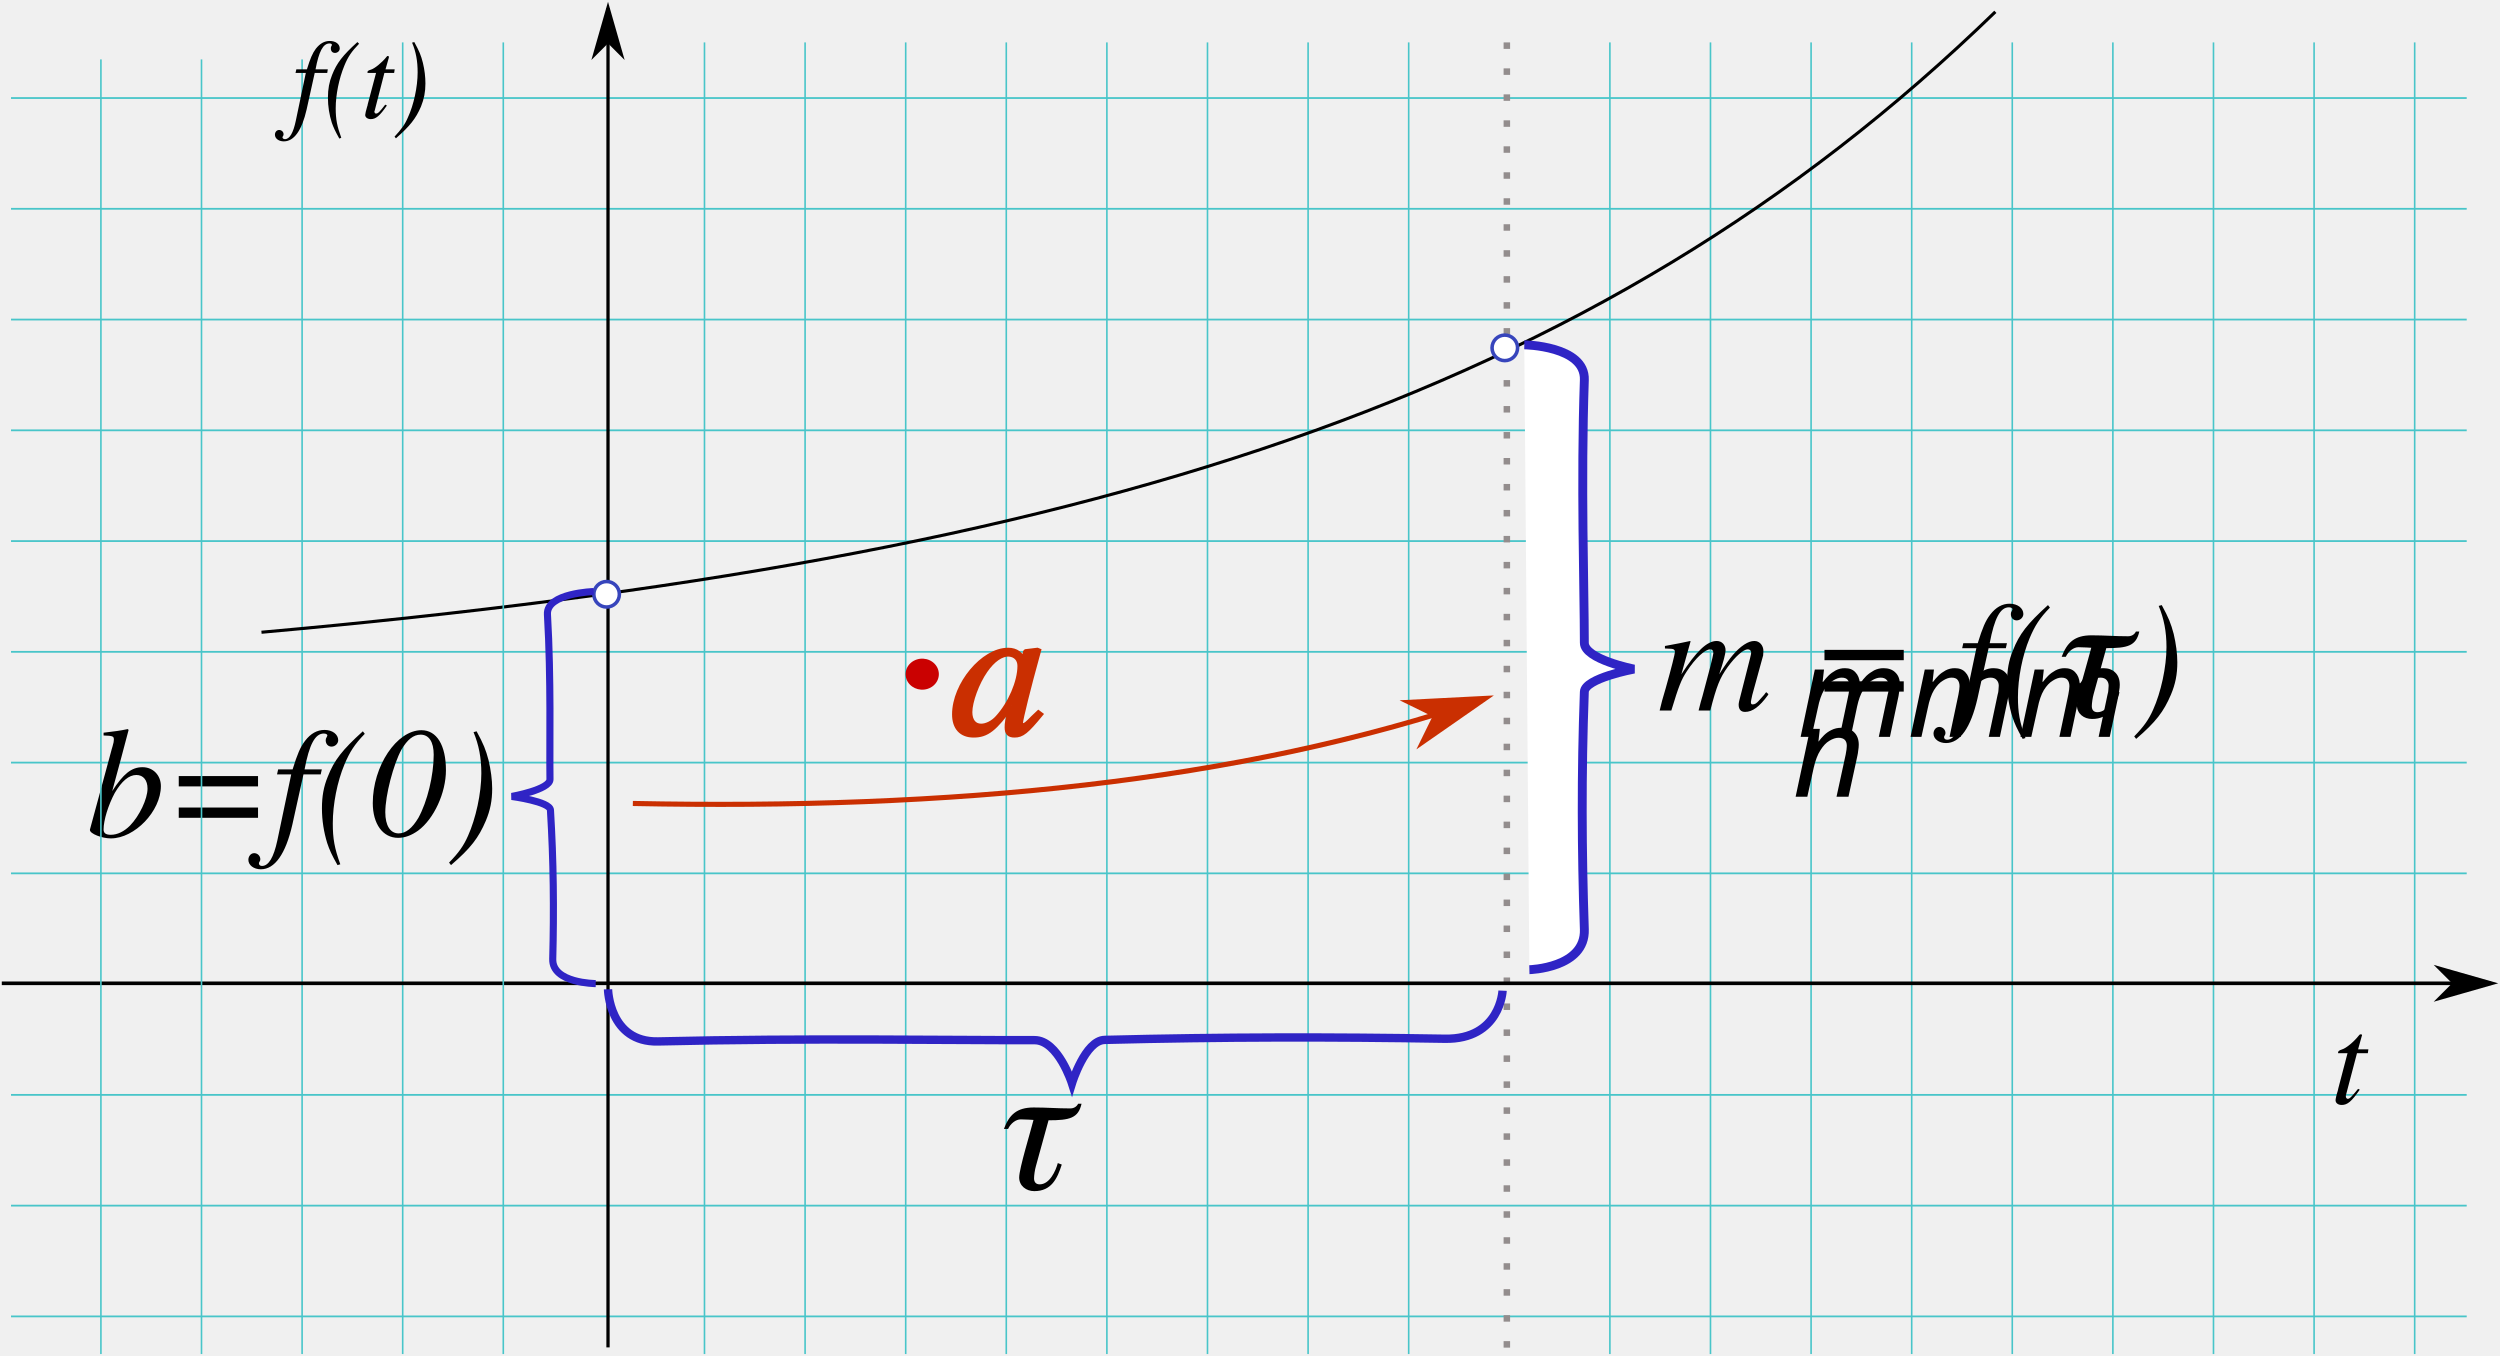
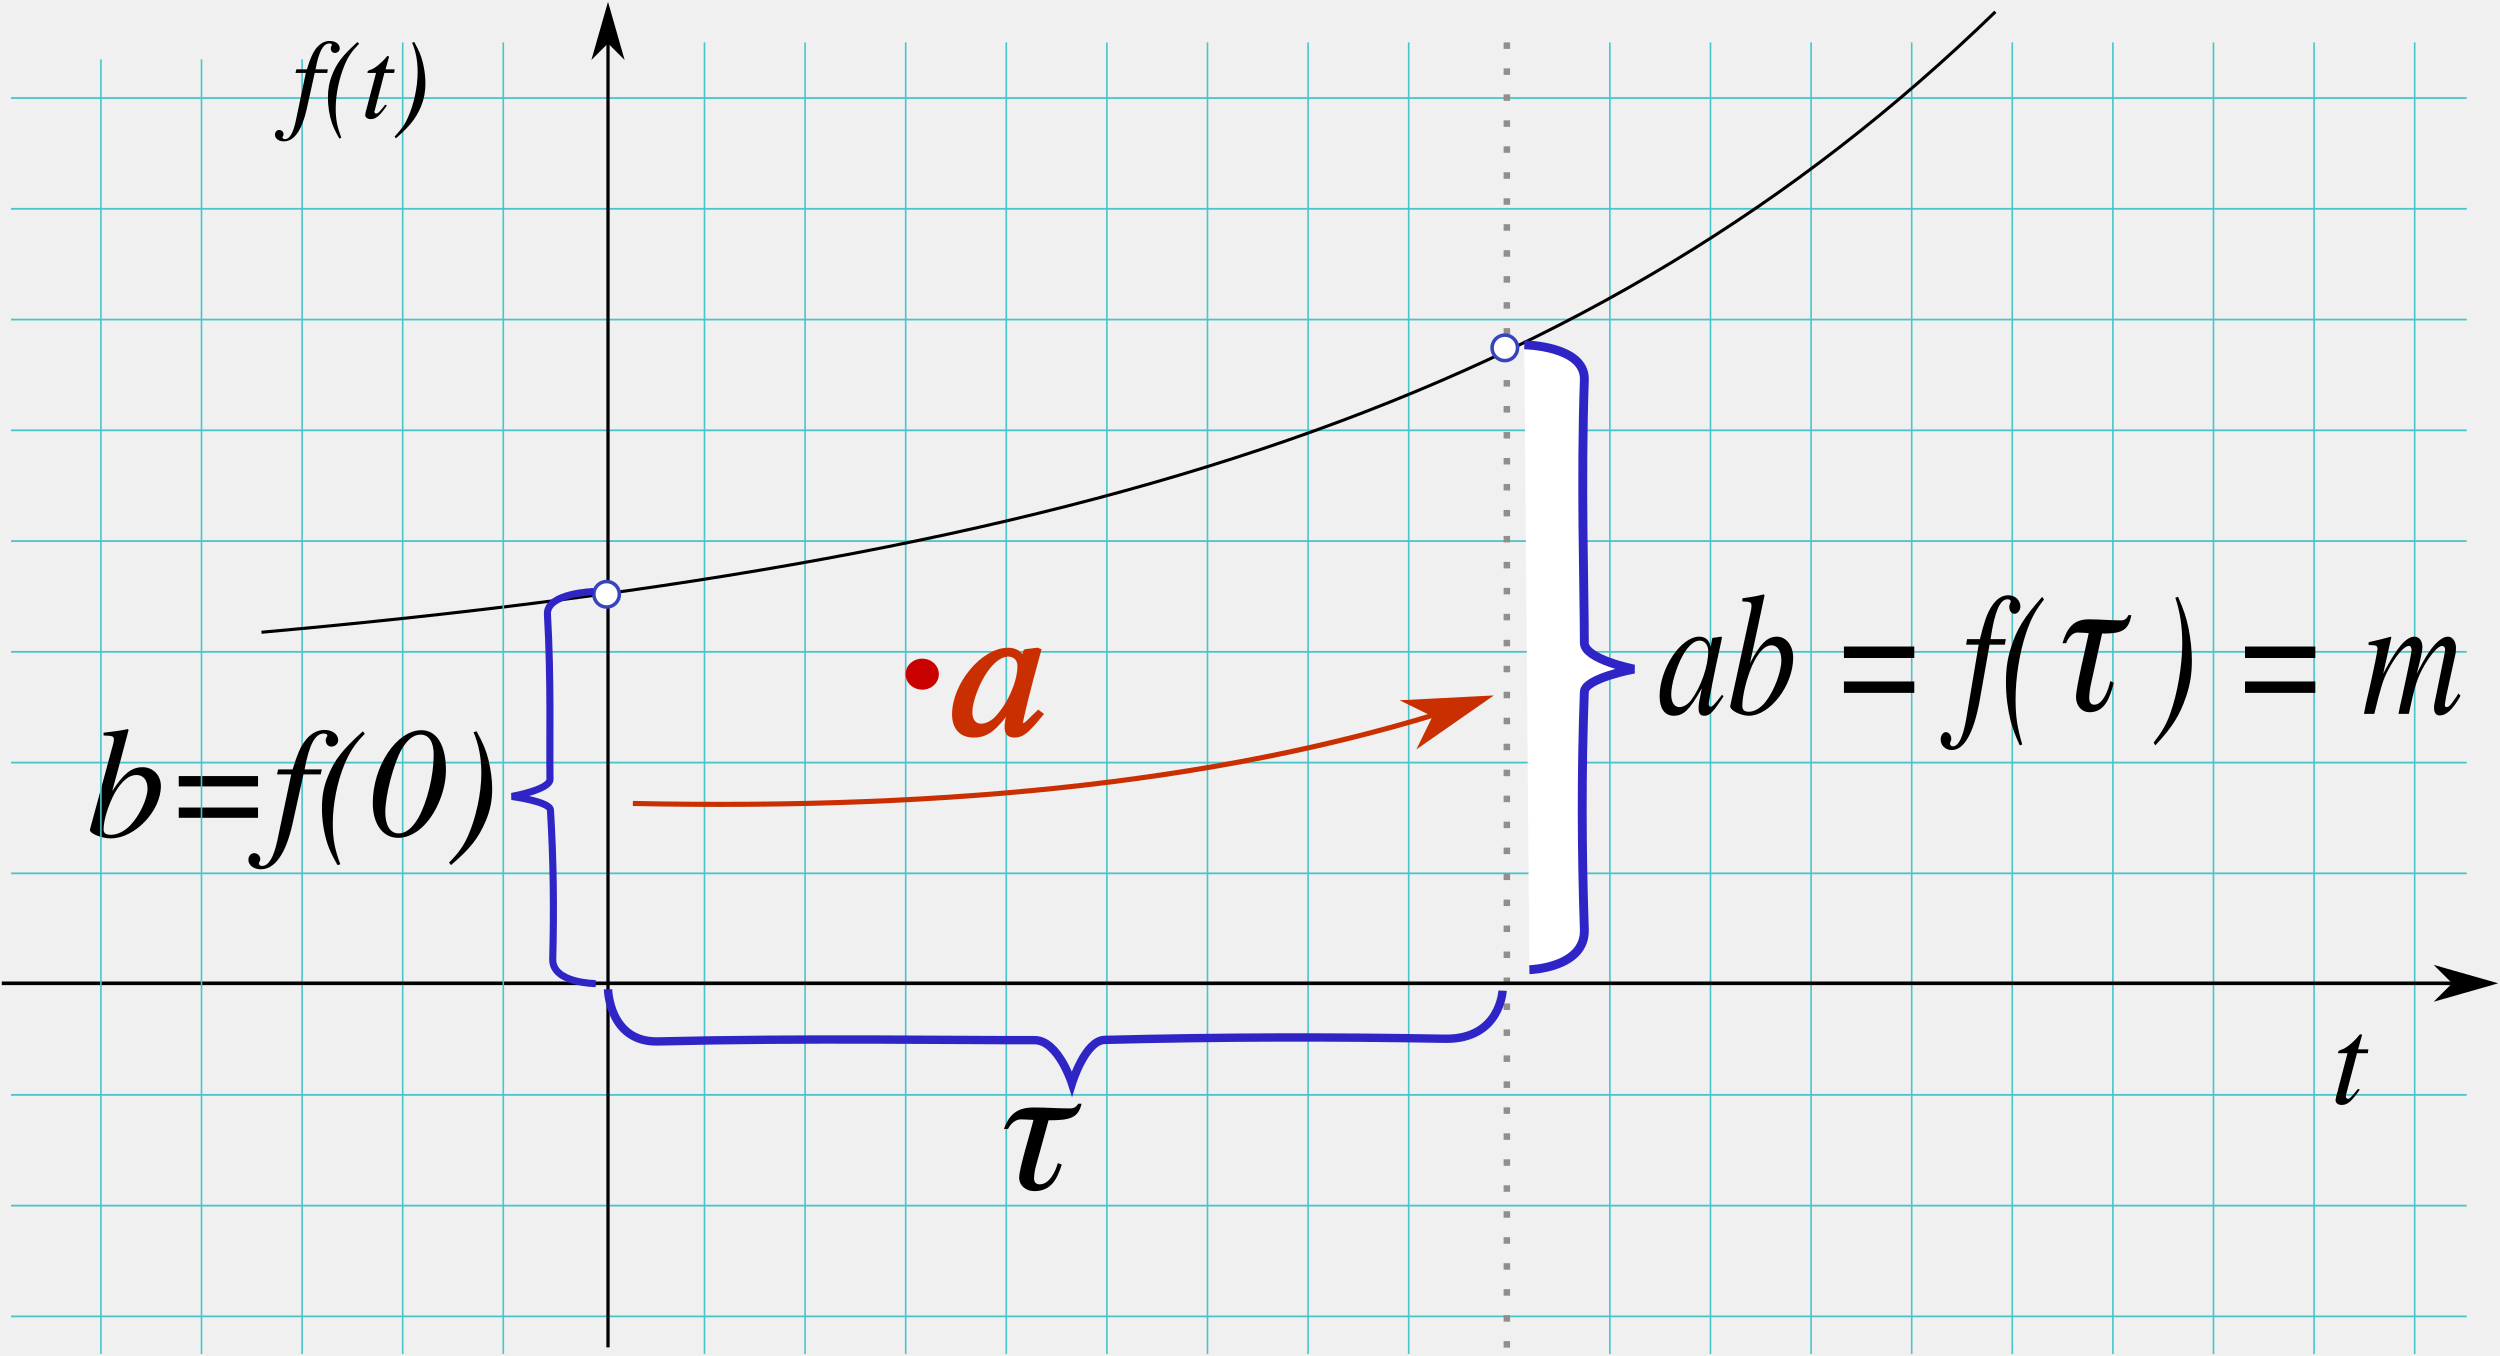
<svg xmlns="http://www.w3.org/2000/svg" width="140.426mm" height="76.157mm" viewBox="0 0 140.426 76.157" version="1.1" id="svg8">
  <defs id="defs2">
    <marker style="overflow:visible" id="marker2645" refX="0" refY="0" orient="auto">
      <path transform="matrix(0.8,0,0,0.8,10,0)" style="fill:#ca2f01;fill-opacity:1;fill-rule:evenodd;stroke:#ca2f01;stroke-width:1pt;stroke-opacity:1" d="M 0,0 5,-5 -12.5,0 5,5 Z" id="path2643" />
    </marker>
    <marker orient="auto" refY="0" refX="0" id="Arrow1Lstart" style="overflow:visible">
      <path id="path4824" d="M 0,0 5,-5 -12.5,0 5,5 Z" style="fill:#000000;fill-opacity:1;fill-rule:evenodd;stroke:#000000;stroke-width:1pt;stroke-opacity:1" transform="matrix(0.8,0,0,0.8,10,0)" />
    </marker>
    <marker style="overflow:visible" id="marker5132" refX="0" refY="0" orient="auto">
      <path transform="matrix(-0.8,0,0,-0.8,-10,0)" style="fill:#ca2f01;fill-opacity:1;fill-rule:evenodd;stroke:#ca2f01;stroke-width:1pt;stroke-opacity:1" d="M 0,0 5,-5 -12.5,0 5,5 Z" id="path5130" />
    </marker>
    <marker orient="auto" refY="0" refX="0" id="Arrow1Lend" style="overflow:visible">
      <path id="path4827" d="M 0,0 5,-5 -12.5,0 5,5 Z" style="fill:#000000;fill-opacity:1;fill-rule:evenodd;stroke:#000000;stroke-width:1pt;stroke-opacity:1" transform="matrix(-0.8,0,0,-0.8,-10,0)" />
    </marker>
    <marker orient="auto" refY="0" refX="0" id="Arrow1Lstart-3" style="overflow:visible">
      <path id="path4824-7" d="M 0,0 5,-5 -12.5,0 5,5 Z" style="fill:#938d8d;fill-opacity:1;fill-rule:evenodd;stroke:#938d8d;stroke-width:1pt;stroke-opacity:1" transform="matrix(0.8,0,0,0.8,10,0)" />
    </marker>
    <marker style="overflow:visible" id="marker2645-3" refX="0" refY="0" orient="auto">
      <path transform="matrix(0.8,0,0,0.8,10,0)" style="fill:#ca2f01;fill-opacity:1;fill-rule:evenodd;stroke:#ca2f01;stroke-width:1pt;stroke-opacity:1" d="M 0,0 5,-5 -12.5,0 5,5 Z" id="path2643-6" />
    </marker>
    <marker style="overflow:visible" id="marker2645-5" refX="0" refY="0" orient="auto">
      <path transform="matrix(0.8,0,0,0.8,10,0)" style="fill:#ca2f01;fill-opacity:1;fill-rule:evenodd;stroke:#ca2f01;stroke-width:1pt;stroke-opacity:1" d="M 0,0 5,-5 -12.5,0 5,5 Z" id="path2643-3" />
    </marker>
  </defs>
  <g id="layer1" transform="translate(-25.90073,-87.74228)">
    <path style="fill:none;stroke:#48c5c9;stroke-width:0.091;stroke-linecap:butt;stroke-linejoin:miter;stroke-miterlimit:4;stroke-dasharray:none;stroke-opacity:1" d="M 42.87,91.079 V 163.8" id="path815" />
    <path style="fill:none;stroke:#48c5c9;stroke-width:0.091;stroke-linecap:butt;stroke-linejoin:miter;stroke-miterlimit:4;stroke-dasharray:none;stroke-opacity:1" d="M 48.52,90.124 V 163.8" id="path815-3" />
    <path style="fill:none;stroke:#48c5c9;stroke-width:0.091;stroke-linecap:butt;stroke-linejoin:miter;stroke-miterlimit:4;stroke-dasharray:none;stroke-opacity:1" d="M 65.472,90.124 V 163.8" id="path815-5" />
    <path style="fill:none;stroke:#48c5c9;stroke-width:0.091;stroke-linecap:butt;stroke-linejoin:miter;stroke-miterlimit:4;stroke-dasharray:none;stroke-opacity:1" d="M 71.123,90.124 V 163.8" id="path815-35" />
    <path style="fill:none;stroke:#48c5c9;stroke-width:0.091;stroke-linecap:butt;stroke-linejoin:miter;stroke-miterlimit:4;stroke-dasharray:none;stroke-opacity:1" d="M 76.774,90.124 V 163.8" id="path815-62" />
    <path style="fill:none;stroke:#48c5c9;stroke-width:0.091;stroke-linecap:butt;stroke-linejoin:miter;stroke-miterlimit:4;stroke-dasharray:none;stroke-opacity:1" d="M 82.424,90.124 V 163.8" id="path815-9" />
    <path style="fill:none;stroke:#48c5c9;stroke-width:0.091;stroke-linecap:butt;stroke-linejoin:miter;stroke-miterlimit:4;stroke-dasharray:none;stroke-opacity:1" d="M 88.075,90.124 V 163.8" id="path815-1" />
    <path style="fill:none;stroke:#48c5c9;stroke-width:0.091;stroke-linecap:butt;stroke-linejoin:miter;stroke-miterlimit:4;stroke-dasharray:none;stroke-opacity:1" d="M 93.726,90.124 V 163.8" id="path815-70" />
    <path style="fill:none;stroke:#48c5c9;stroke-width:0.091;stroke-linecap:butt;stroke-linejoin:miter;stroke-miterlimit:4;stroke-dasharray:none;stroke-opacity:1" d="M 105.027,90.124 V 163.8" id="path815-93" />
    <path style="fill:none;stroke:#48c5c9;stroke-width:0.091;stroke-linecap:butt;stroke-linejoin:miter;stroke-miterlimit:4;stroke-dasharray:none;stroke-opacity:1" d="M 99.377,90.124 V 163.8" id="path815-60" />
    <path style="fill:none;stroke:#48c5c9;stroke-width:0.091;stroke-linecap:butt;stroke-linejoin:miter;stroke-miterlimit:4;stroke-dasharray:none;stroke-opacity:1" d="M 116.329,90.124 V 163.8" id="path815-626" />
    <path style="fill:none;stroke:#48c5c9;stroke-width:0.091;stroke-linecap:butt;stroke-linejoin:miter;stroke-miterlimit:4;stroke-dasharray:none;stroke-opacity:1" d="M 121.979,90.124 V 163.8" id="path815-79" />
    <path style="fill:none;stroke:#48c5c9;stroke-width:0.091;stroke-linecap:butt;stroke-linejoin:miter;stroke-miterlimit:4;stroke-dasharray:none;stroke-opacity:1" d="M 127.63,90.124 V 163.8" id="path815-20" />
    <path style="fill:none;stroke:#48c5c9;stroke-width:0.091;stroke-linecap:butt;stroke-linejoin:miter;stroke-miterlimit:4;stroke-dasharray:none;stroke-opacity:1" d="M 133.281,90.124 V 163.8" id="path815-23" />
    <path style="fill:none;stroke:#48c5c9;stroke-width:0.091;stroke-linecap:butt;stroke-linejoin:miter;stroke-miterlimit:4;stroke-dasharray:none;stroke-opacity:1" d="M 138.931,90.124 V 163.8" id="path815-75" />
    <path style="fill:none;stroke:#48c5c9;stroke-width:0.091;stroke-linecap:butt;stroke-linejoin:miter;stroke-miterlimit:4;stroke-dasharray:none;stroke-opacity:1" d="M 144.582,90.124 V 163.8" id="path815-92" />
    <path style="fill:none;stroke:#48c5c9;stroke-width:0.091;stroke-linecap:butt;stroke-linejoin:miter;stroke-miterlimit:4;stroke-dasharray:none;stroke-opacity:1" d="M 150.233,90.124 V 163.8" id="path815-28" />
    <path style="fill:none;stroke:#48c5c9;stroke-width:0.091;stroke-linecap:butt;stroke-linejoin:miter;stroke-miterlimit:4;stroke-dasharray:none;stroke-opacity:1" d="M 155.884,90.124 V 163.8" id="path815-97" />
    <path style="fill:none;stroke:#48c5c9;stroke-width:0.091;stroke-linecap:butt;stroke-linejoin:miter;stroke-miterlimit:4;stroke-dasharray:none;stroke-opacity:1" d="M 161.534,90.124 V 163.8" id="path815-36" />
    <path style="fill:none;stroke:#48c5c9;stroke-width:0.101;stroke-linecap:butt;stroke-linejoin:miter;stroke-miterlimit:4;stroke-dasharray:none;stroke-opacity:1" d="m 26.519,161.685 h 137.938" id="path4677" />
    <path style="fill:none;stroke:#48c5c9;stroke-width:0.101;stroke-linecap:butt;stroke-linejoin:miter;stroke-miterlimit:4;stroke-dasharray:none;stroke-opacity:1" d="m 26.519,93.25 c 45.979,0 91.959,0 137.938,0" id="path4677-7" />
    <path style="fill:none;stroke:#48c5c9;stroke-width:0.101;stroke-linecap:butt;stroke-linejoin:miter;stroke-miterlimit:4;stroke-dasharray:none;stroke-opacity:1" d="m 26.519,99.471 h 137.938" id="path4677-8" />
    <path style="fill:none;stroke:#48c5c9;stroke-width:0.101;stroke-linecap:butt;stroke-linejoin:miter;stroke-miterlimit:4;stroke-dasharray:none;stroke-opacity:1" d="m 26.519,105.692 h 137.938" id="path4677-45" />
    <path style="fill:none;stroke:#48c5c9;stroke-width:0.101;stroke-linecap:butt;stroke-linejoin:miter;stroke-miterlimit:4;stroke-dasharray:none;stroke-opacity:1" d="m 26.519,111.914 h 137.938" id="path4677-0" />
    <path style="fill:none;stroke:#48c5c9;stroke-width:0.101;stroke-linecap:butt;stroke-linejoin:miter;stroke-miterlimit:4;stroke-dasharray:none;stroke-opacity:1" d="m 26.519,118.135 h 137.938" id="path4677-3" />
    <path style="fill:none;stroke:#48c5c9;stroke-width:0.101;stroke-linecap:butt;stroke-linejoin:miter;stroke-miterlimit:4;stroke-dasharray:none;stroke-opacity:1" d="m 26.519,124.356 h 137.938" id="path4677-6" />
    <path style="fill:none;stroke:#48c5c9;stroke-width:0.101;stroke-linecap:butt;stroke-linejoin:miter;stroke-miterlimit:4;stroke-dasharray:none;stroke-opacity:1" d="m 26.519,130.578 h 137.938" id="path4677-1" />
    <path style="fill:none;stroke:#48c5c9;stroke-width:0.101;stroke-linecap:butt;stroke-linejoin:miter;stroke-miterlimit:4;stroke-dasharray:none;stroke-opacity:1" d="m 26.519,136.799 h 137.938" id="path4677-06" />
    <path style="fill:none;stroke:#48c5c9;stroke-width:0.101;stroke-linecap:butt;stroke-linejoin:miter;stroke-miterlimit:4;stroke-dasharray:none;stroke-opacity:1" d="m 26.519,149.242 h 137.938" id="path4677-061" />
    <path style="fill:none;stroke:#48c5c9;stroke-width:0.101;stroke-linecap:butt;stroke-linejoin:miter;stroke-miterlimit:4;stroke-dasharray:none;stroke-opacity:1" d="m 26.519,155.463 h 137.938" id="path4677-54" />
    <path style="fill:none;stroke:#938d8d;stroke-width:0.365;stroke-linecap:butt;stroke-linejoin:miter;stroke-miterlimit:4;stroke-dasharray:0.365, 1.094;stroke-dashoffset:0;stroke-opacity:1" d="M 110.541,90.124 V 163.8" id="path815-7-4-5" />
-     <text xml:space="preserve" style="font-style:italic;font-variant:normal;font-weight:normal;font-stretch:normal;font-size:7.056px;line-height:1.25;font-family:Grey;-inkscape-font-specification:'Grey Italic';letter-spacing:0px;word-spacing:0px;fill:#000000;fill-opacity:1;stroke:none;stroke-width:0.265" x="126.841" y="129.132" id="text1155">
-       <tspan id="tspan1153" x="126.841" y="129.132" style="stroke-width:0.265">mmm</tspan>
-     </text>
-     <text xml:space="preserve" style="font-style:italic;font-variant:normal;font-weight:normal;font-stretch:normal;font-size:7.056px;line-height:1.25;font-family:Grey;-inkscape-font-specification:'Grey Italic';letter-spacing:0px;word-spacing:0px;fill:#000000;fill-opacity:1;stroke:none;stroke-width:0.265" x="126.591" y="132.496" id="text1159">
-       <tspan id="tspan1157" x="126.591" y="132.496" style="stroke-width:0.265">n</tspan>
-     </text>
    <text xml:space="preserve" style="font-style:italic;font-variant:normal;font-weight:normal;font-stretch:normal;font-size:7.056px;line-height:1.25;font-family:Grey;-inkscape-font-specification:'Grey Italic';letter-spacing:0px;word-spacing:0px;fill:#000000;fill-opacity:1;stroke:none;stroke-width:0.265" x="144.657" y="109.696" id="text1181">
      <tspan id="tspan1179" x="144.657" y="116.08" style="stroke-width:0.265" />
    </text>
    <path style="fill:none;stroke:#000000;stroke-width:0.184;stroke-linecap:butt;stroke-linejoin:miter;stroke-miterlimit:4;stroke-dasharray:none;stroke-opacity:1;marker-start:url(#Arrow1Lstart)" d="M 60.053,88.2 V 163.426" id="path815-7" />
    <path style="fill:none;stroke:#000000;stroke-width:0.204;stroke-linecap:butt;stroke-linejoin:miter;stroke-miterlimit:4;stroke-dasharray:none;stroke-opacity:1;marker-end:url(#Arrow1Lend)" d="M 26.001,142.975 H 165.831" id="path4677-5" />
    <text xml:space="preserve" style="font-style:normal;font-variant:normal;font-weight:normal;font-stretch:normal;font-size:6.381px;line-height:1.25;font-family:Grey;-inkscape-font-specification:Grey;letter-spacing:0px;word-spacing:0px;fill:#000000;fill-opacity:1;stroke:none;stroke-width:0.16" x="42.283" y="94.37" id="text5204">
      <tspan id="tspan5202" x="42.283" y="94.37" style="font-style:italic;font-variant:normal;font-weight:normal;font-stretch:normal;font-family:times;-inkscape-font-specification:'times Italic';stroke-width:0.16">f(t)</tspan>
    </text>
    <text xml:space="preserve" style="font-style:italic;font-variant:normal;font-weight:normal;font-stretch:normal;font-size:7.121px;line-height:1.25;font-family:times;-inkscape-font-specification:'times Italic';letter-spacing:0px;word-spacing:0px;fill:#000000;fill-opacity:1;stroke:none;stroke-width:0.178" x="156.826" y="149.732" id="text5208">
      <tspan id="tspan5206" x="156.826" y="149.732" style="font-style:italic;font-variant:normal;font-weight:normal;font-stretch:normal;font-family:times;-inkscape-font-specification:'times Italic';stroke-width:0.178">t</tspan>
    </text>
    <path style="fill:none;stroke:#000000;stroke-width:0.175px;stroke-linecap:butt;stroke-linejoin:miter;stroke-opacity:1" d="m 137.98,88.406 c -22.504,21.85 -51.018,30.702 -97.392,34.85" id="path5242" />
    <circle style="opacity:1;fill:#ffffff;fill-opacity:1;stroke:#3745bc;stroke-width:0.2;stroke-linecap:square;stroke-linejoin:round;stroke-miterlimit:4;stroke-dasharray:none;stroke-dashoffset:0;stroke-opacity:1" id="path5210-6" cx="59.974" cy="121.123" r="0.717" />
    <circle style="opacity:1;fill:#ffffff;fill-opacity:1;stroke:#3745bc;stroke-width:0.2;stroke-linecap:square;stroke-linejoin:round;stroke-miterlimit:4;stroke-dasharray:none;stroke-dashoffset:0;stroke-opacity:1" id="path5210-9" cx="110.427" cy="107.282" r="0.717" />
    <path style="fill:none;stroke:#2f24c5;stroke-width:0.4;stroke-linecap:butt;stroke-linejoin:miter;stroke-miterlimit:4;stroke-dasharray:none;stroke-dashoffset:0;stroke-opacity:1" d="m 59.363,142.991 c 0,0 -2.451,-0.008 -2.415,-1.377 0.072,-2.78 0.047,-5.476 -0.128,-8.371 -0.029,-0.48 -2.174,-0.764 -2.174,-0.764 0,0 2.155,-0.381 2.147,-0.963 -0.028,-1.989 0.069,-5.586 -0.142,-9.263 -0.069,-1.205 2.597,-1.282 2.597,-1.282 v 0 0" id="path5858" />
    <path style="fill:#ffffff;fill-opacity:1;stroke:#2f24c5;stroke-width:0.5;stroke-linecap:butt;stroke-linejoin:miter;stroke-miterlimit:4;stroke-dasharray:none;stroke-dashoffset:0;stroke-opacity:1" d="m 111.806,142.21 c 0,0 3.16,-0.082 3.088,-2.261 -0.148,-4.429 -0.169,-8.728 0,-13.346 0.028,-0.767 2.788,-1.278 2.788,-1.278 0,0 -2.788,-0.547 -2.788,-1.475 -0.003,-3.172 -0.199,-8.902 0,-14.768 0.065,-1.922 -3.374,-1.971 -3.374,-1.971 v 0 0" id="path5858-43" />
    <text xml:space="preserve" style="font-style:italic;font-variant:normal;font-weight:normal;font-stretch:normal;font-size:8.851px;line-height:1.25;font-family:times;-inkscape-font-specification:'times Italic';letter-spacing:0px;word-spacing:0px;fill:#000000;fill-opacity:1;stroke:none;stroke-width:0.221" x="30.749" y="134.745" id="text929">
      <tspan id="tspan927" x="30.749" y="134.745" style="font-style:italic;font-variant:normal;font-weight:normal;font-stretch:normal;font-family:times;-inkscape-font-specification:'times Italic';stroke-width:0.221">b=f(0)</tspan>
    </text>
    <path style="fill:none;fill-opacity:1;stroke:#ca2f01;stroke-width:0.287;stroke-linecap:butt;stroke-linejoin:miter;stroke-miterlimit:4;stroke-dasharray:none;stroke-opacity:1;marker-start:url(#marker2645)" d="m 109.286,126.985 c -13.797,4.72 -30.079,6.252 -47.838,5.888" id="path973" />
    <path style="fill:none;stroke:#2f24c5;stroke-width:0.471;stroke-linecap:butt;stroke-linejoin:miter;stroke-miterlimit:4;stroke-dasharray:none;stroke-dashoffset:0;stroke-opacity:1" d="m 110.301,143.389 c 0,0 -0.126,2.753 -3.245,2.7 -6.34,-0.107 -12.494,-0.104 -19.106,0.065 -1.098,0.028 -1.837,2.435 -1.837,2.435 0,0 -0.776,-2.425 -2.104,-2.421 -4.541,0.013 -12.744,-0.13 -21.142,0.072 -2.752,0.066 -2.814,-2.929 -2.814,-2.929 v 0 0" id="path5858-3" />
    <path style="font-style:normal;font-variant:normal;font-weight:normal;font-stretch:normal;font-size:10.583px;line-height:1.25;font-family:Grey;-inkscape-font-specification:Grey;letter-spacing:0px;word-spacing:0px;fill:#000000;fill-opacity:1;stroke:none;stroke-width:0.265" id="text1004" d="m 91.869,156.998 c -0.085,0.169 -0.242,0.264 -0.443,0.264 -0.762,0 -1.293,-0.053 -2.055,-0.053 -0.952,0 -1.376,0.413 -1.672,1.207 h 0.232 c 0.148,-0.318 0.446,-0.539 0.711,-0.539 0.233,0 0.719,0.031 0.719,0.031 -0.148,0.603 -0.805,2.731 -0.805,3.229 0,0.476 0.393,0.771 0.848,0.771 0.963,0 1.291,-0.698 1.545,-1.492 l -0.223,-0.084 c -0.116,0.434 -0.455,1.195 -1.016,1.195 -0.212,0 -0.318,-0.126 -0.318,-0.338 0,-0.148 0.042,-0.476 0.105,-0.688 l 0.709,-2.572 c 1.185,0 1.674,-0.117 1.854,-0.932 z" transform="translate(-5.408275,-7.259343)" />
    <g id="g1117" transform="translate(-21.10632,-7.819988)">
      <text id="text971" y="136.752" x="100.43" style="font-style:normal;font-variant:normal;font-weight:normal;font-stretch:normal;font-size:10.583px;line-height:1.25;font-family:Grey;-inkscape-font-specification:Grey;letter-spacing:0px;word-spacing:0px;fill:#ca2f01;fill-opacity:1;stroke:#ca2f01;stroke-width:0.265;stroke-miterlimit:4;stroke-dasharray:none;stroke-opacity:1" xml:space="preserve">
        <tspan style="font-style:italic;font-variant:normal;font-weight:normal;font-stretch:normal;font-family:times;-inkscape-font-specification:'times Italic';fill:#ca2f01;fill-opacity:1;stroke:#ca2f01;stroke-width:0.265;stroke-miterlimit:4;stroke-dasharray:none;stroke-opacity:1" y="136.752" x="100.43" id="tspan969">a</tspan>
      </text>
      <path d="m 99.692,133.147 a 0.934,0.872 0 0 1 -0.58,1.108 0.934,0.872 0 0 1 -1.187,-0.541 0.934,0.872 0 0 1 0.58,-1.108 0.934,0.872 0 0 1 1.188,0.541" id="path1657" style="opacity:1;fill:#ca0101;fill-opacity:1;stroke:none;stroke-width:0.2;stroke-linecap:square;stroke-linejoin:round;stroke-miterlimit:4;stroke-dasharray:none;stroke-dashoffset:0;stroke-opacity:1" />
    </g>
-     <g id="g1217" transform="translate(-7.747045,5.261721)">
-       <text id="text929-3" y="122.388" x="126.763" style="font-style:italic;font-variant:normal;font-weight:normal;font-stretch:normal;font-size:8.851px;line-height:1.25;font-family:times;-inkscape-font-specification:'times Italic';letter-spacing:0px;word-spacing:0px;fill:#000000;fill-opacity:1;stroke:none;stroke-width:0.221" xml:space="preserve">
-         <tspan style="font-style:italic;font-variant:normal;font-weight:normal;font-stretch:normal;font-family:times;-inkscape-font-specification:'times Italic';stroke-width:0.221" y="122.388" x="126.763" id="tspan927-5">m = f(  )</tspan>
+     <g id="g980" transform="matrix(0.8870772,0,0,1.110708,-33.07727,57.16469)">
+       <text id="text929-3" y="63.629" x="171.419" style="font-style:italic;font-variant:normal;font-weight:normal;font-stretch:normal;font-size:8.851px;line-height:1.25;font-family:times;-inkscape-font-specification:'times Italic';letter-spacing:0px;word-spacing:0px;fill:#000000;fill-opacity:1;stroke:none;stroke-width:0.221" xml:space="preserve">
+         <tspan style="font-style:italic;font-variant:normal;font-weight:normal;font-stretch:normal;font-family:times;-inkscape-font-specification:'times Italic';stroke-width:0.221" y="63.629" x="171.419" id="tspan927-5">ab = f(   ) = m</tspan>
      </text>
-       <path d="m 91.869,156.998 c -0.085,0.169 -0.242,0.264 -0.443,0.264 -0.762,0 -1.293,-0.053 -2.055,-0.053 -0.952,0 -1.376,0.413 -1.672,1.207 h 0.232 c 0.148,-0.318 0.446,-0.539 0.711,-0.539 0.233,0 0.719,0.031 0.719,0.031 -0.148,0.603 -0.805,2.731 -0.805,3.229 0,0.476 0.393,0.771 0.848,0.771 0.963,0 1.291,-0.698 1.545,-1.492 l -0.223,-0.084 c -0.116,0.434 -0.455,1.195 -1.016,1.195 -0.212,0 -0.318,-0.126 -0.318,-0.338 0,-0.148 0.042,-0.476 0.105,-0.688 l 0.709,-2.572 c 1.185,0 1.674,-0.117 1.854,-0.932 z" id="text1004-6" style="font-style:normal;font-variant:normal;font-weight:normal;font-stretch:normal;font-size:10.583px;line-height:1.25;font-family:Grey;-inkscape-font-specification:Grey;letter-spacing:0px;word-spacing:0px;fill:#000000;fill-opacity:1;stroke:none;stroke-width:0.265" transform="translate(61.75368,-39.04255)" />
+       <path d="m 91.869,156.998 c -0.085,0.169 -0.242,0.264 -0.443,0.264 -0.762,0 -1.293,-0.053 -2.055,-0.053 -0.952,0 -1.376,0.413 -1.672,1.207 h 0.232 c 0.148,-0.318 0.446,-0.539 0.711,-0.539 0.233,0 0.719,0.031 0.719,0.031 -0.148,0.603 -0.805,2.731 -0.805,3.229 0,0.476 0.393,0.771 0.848,0.771 0.963,0 1.291,-0.698 1.545,-1.492 l -0.223,-0.084 c -0.116,0.434 -0.455,1.195 -1.016,1.195 -0.212,0 -0.318,-0.126 -0.318,-0.338 0,-0.148 0.042,-0.476 0.105,-0.688 l 0.709,-2.572 c 1.185,0 1.674,-0.117 1.854,-0.932 z" id="text1004-6" style="font-style:normal;font-variant:normal;font-weight:normal;font-stretch:normal;font-size:10.583px;line-height:1.25;font-family:Grey;-inkscape-font-specification:Grey;letter-spacing:0px;word-spacing:0px;fill:#000000;fill-opacity:1;stroke:none;stroke-width:0.265" transform="translate(109.3844,-98.35885)" />
    </g>
    <path style="fill:none;stroke:#48c5c9;stroke-width:0.091;stroke-linecap:butt;stroke-linejoin:miter;stroke-miterlimit:4;stroke-dasharray:none;stroke-opacity:1" d="M 54.171,90.124 V 163.8" id="path815-6-2" />
    <path style="fill:none;stroke:#48c5c9;stroke-width:0.091;stroke-linecap:butt;stroke-linejoin:miter;stroke-miterlimit:4;stroke-dasharray:none;stroke-opacity:1" d="M 37.219,91.079 V 163.8" id="path815-6" />
    <path style="fill:none;stroke:#48c5c9;stroke-width:0.091;stroke-linecap:butt;stroke-linejoin:miter;stroke-miterlimit:4;stroke-dasharray:none;stroke-opacity:1" d="M 31.569,91.079 V 163.8" id="path815-12" />
  </g>
</svg>
